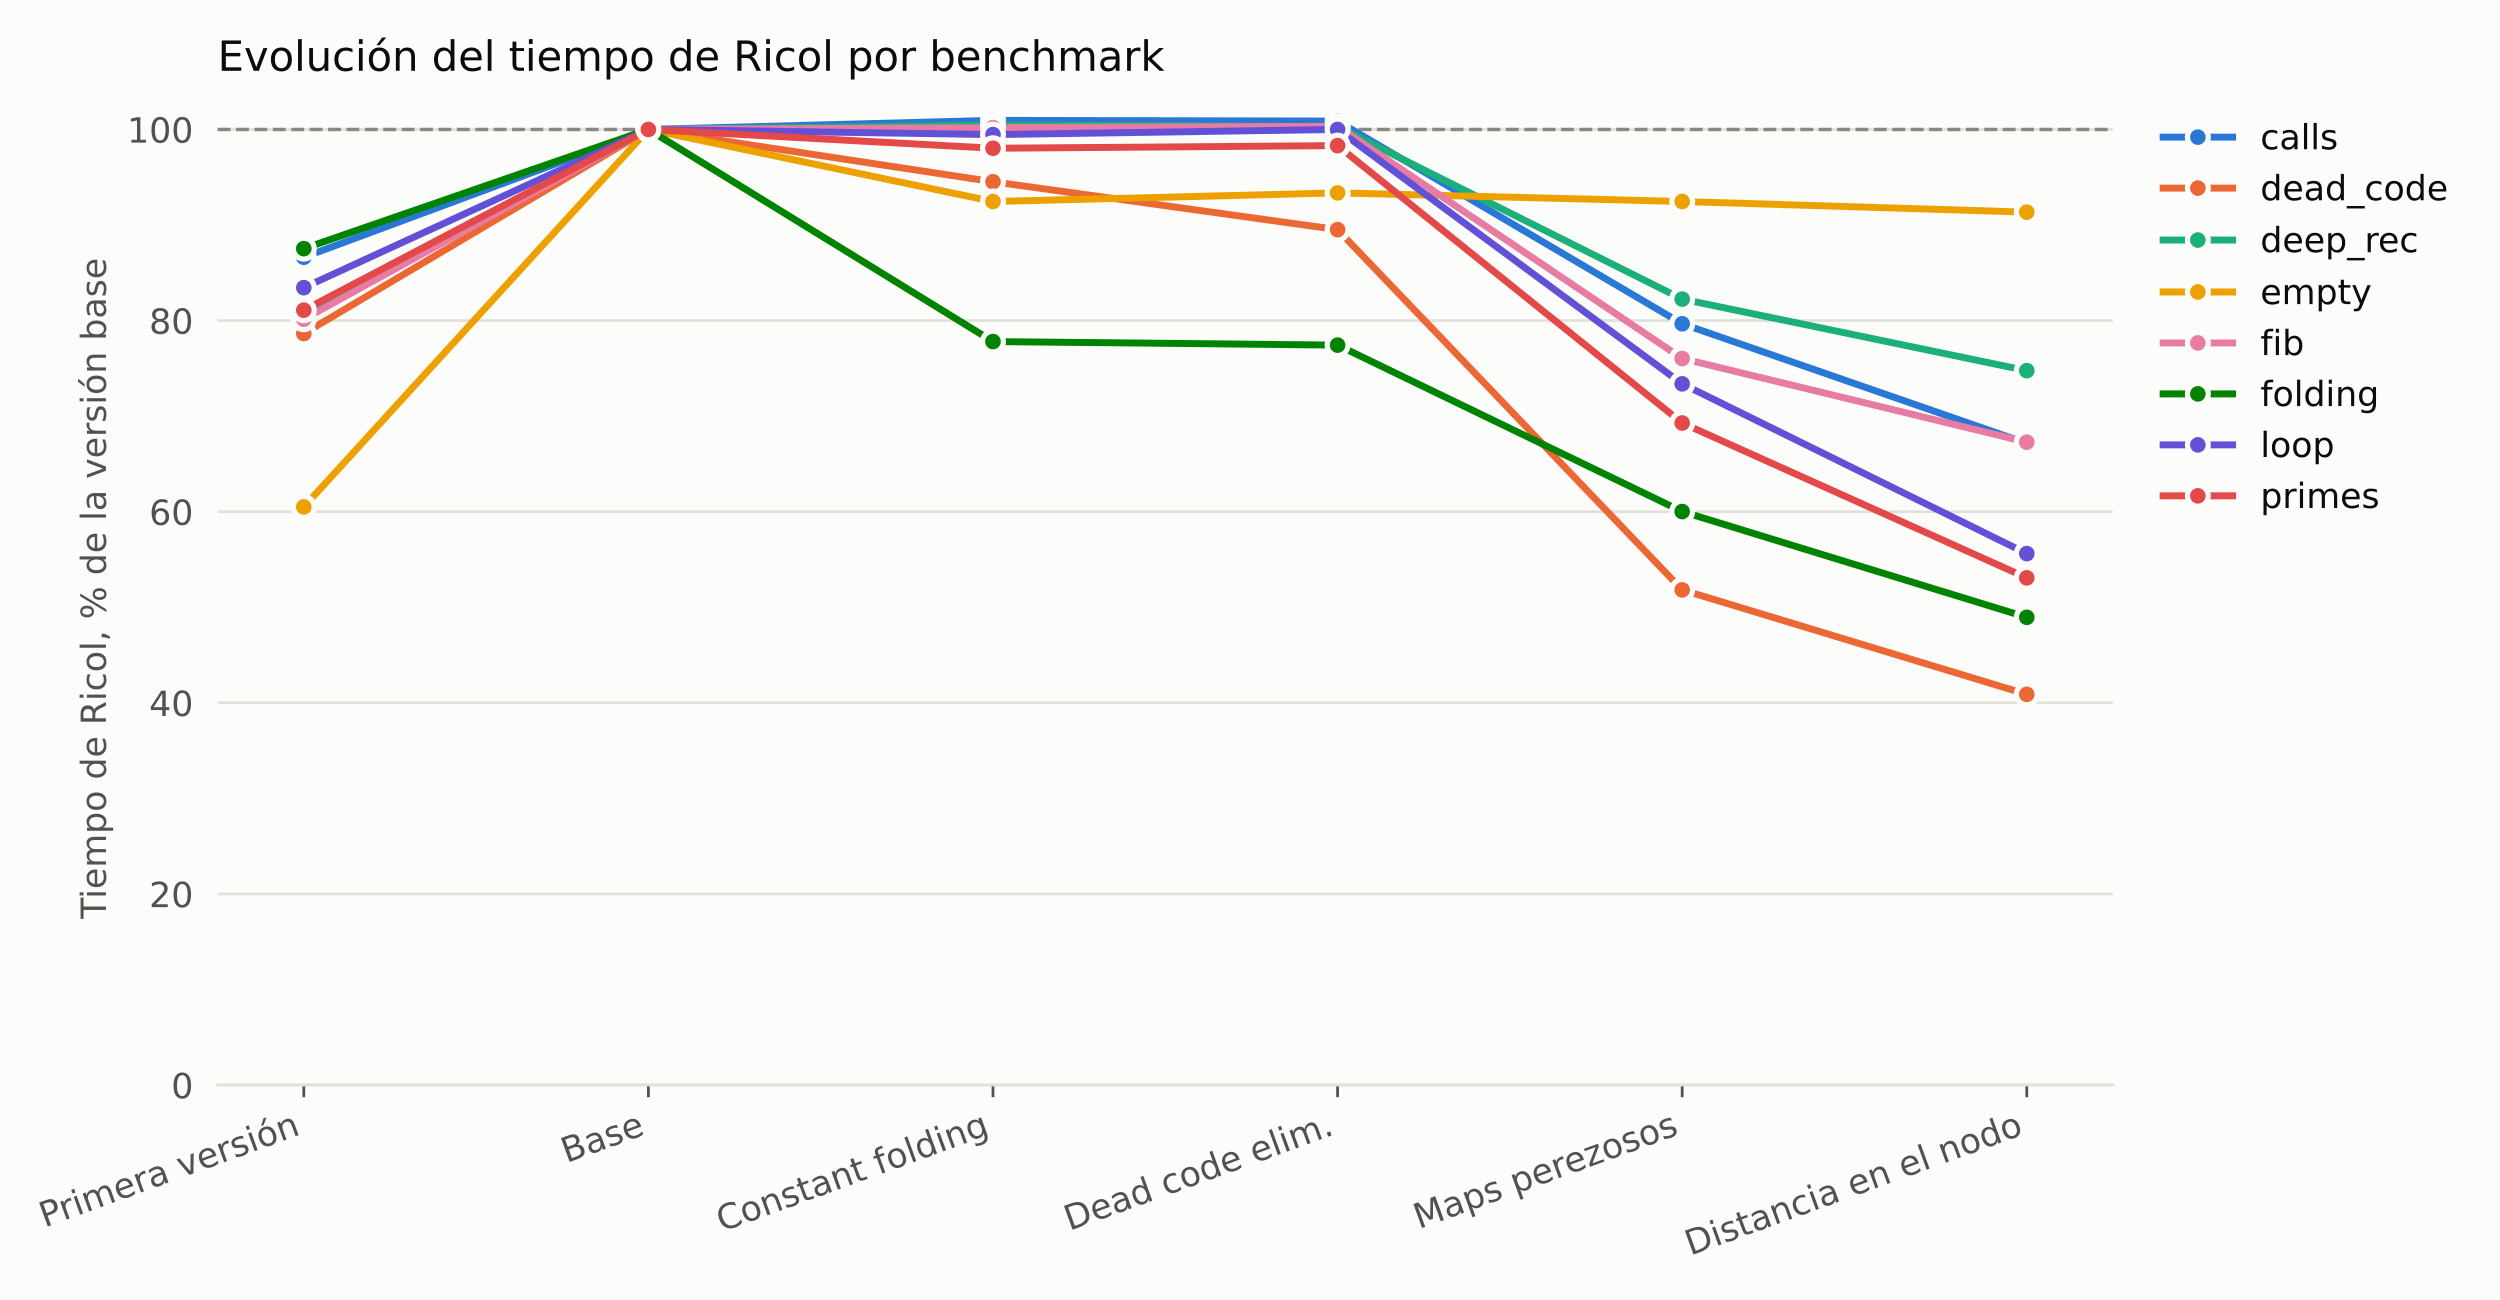
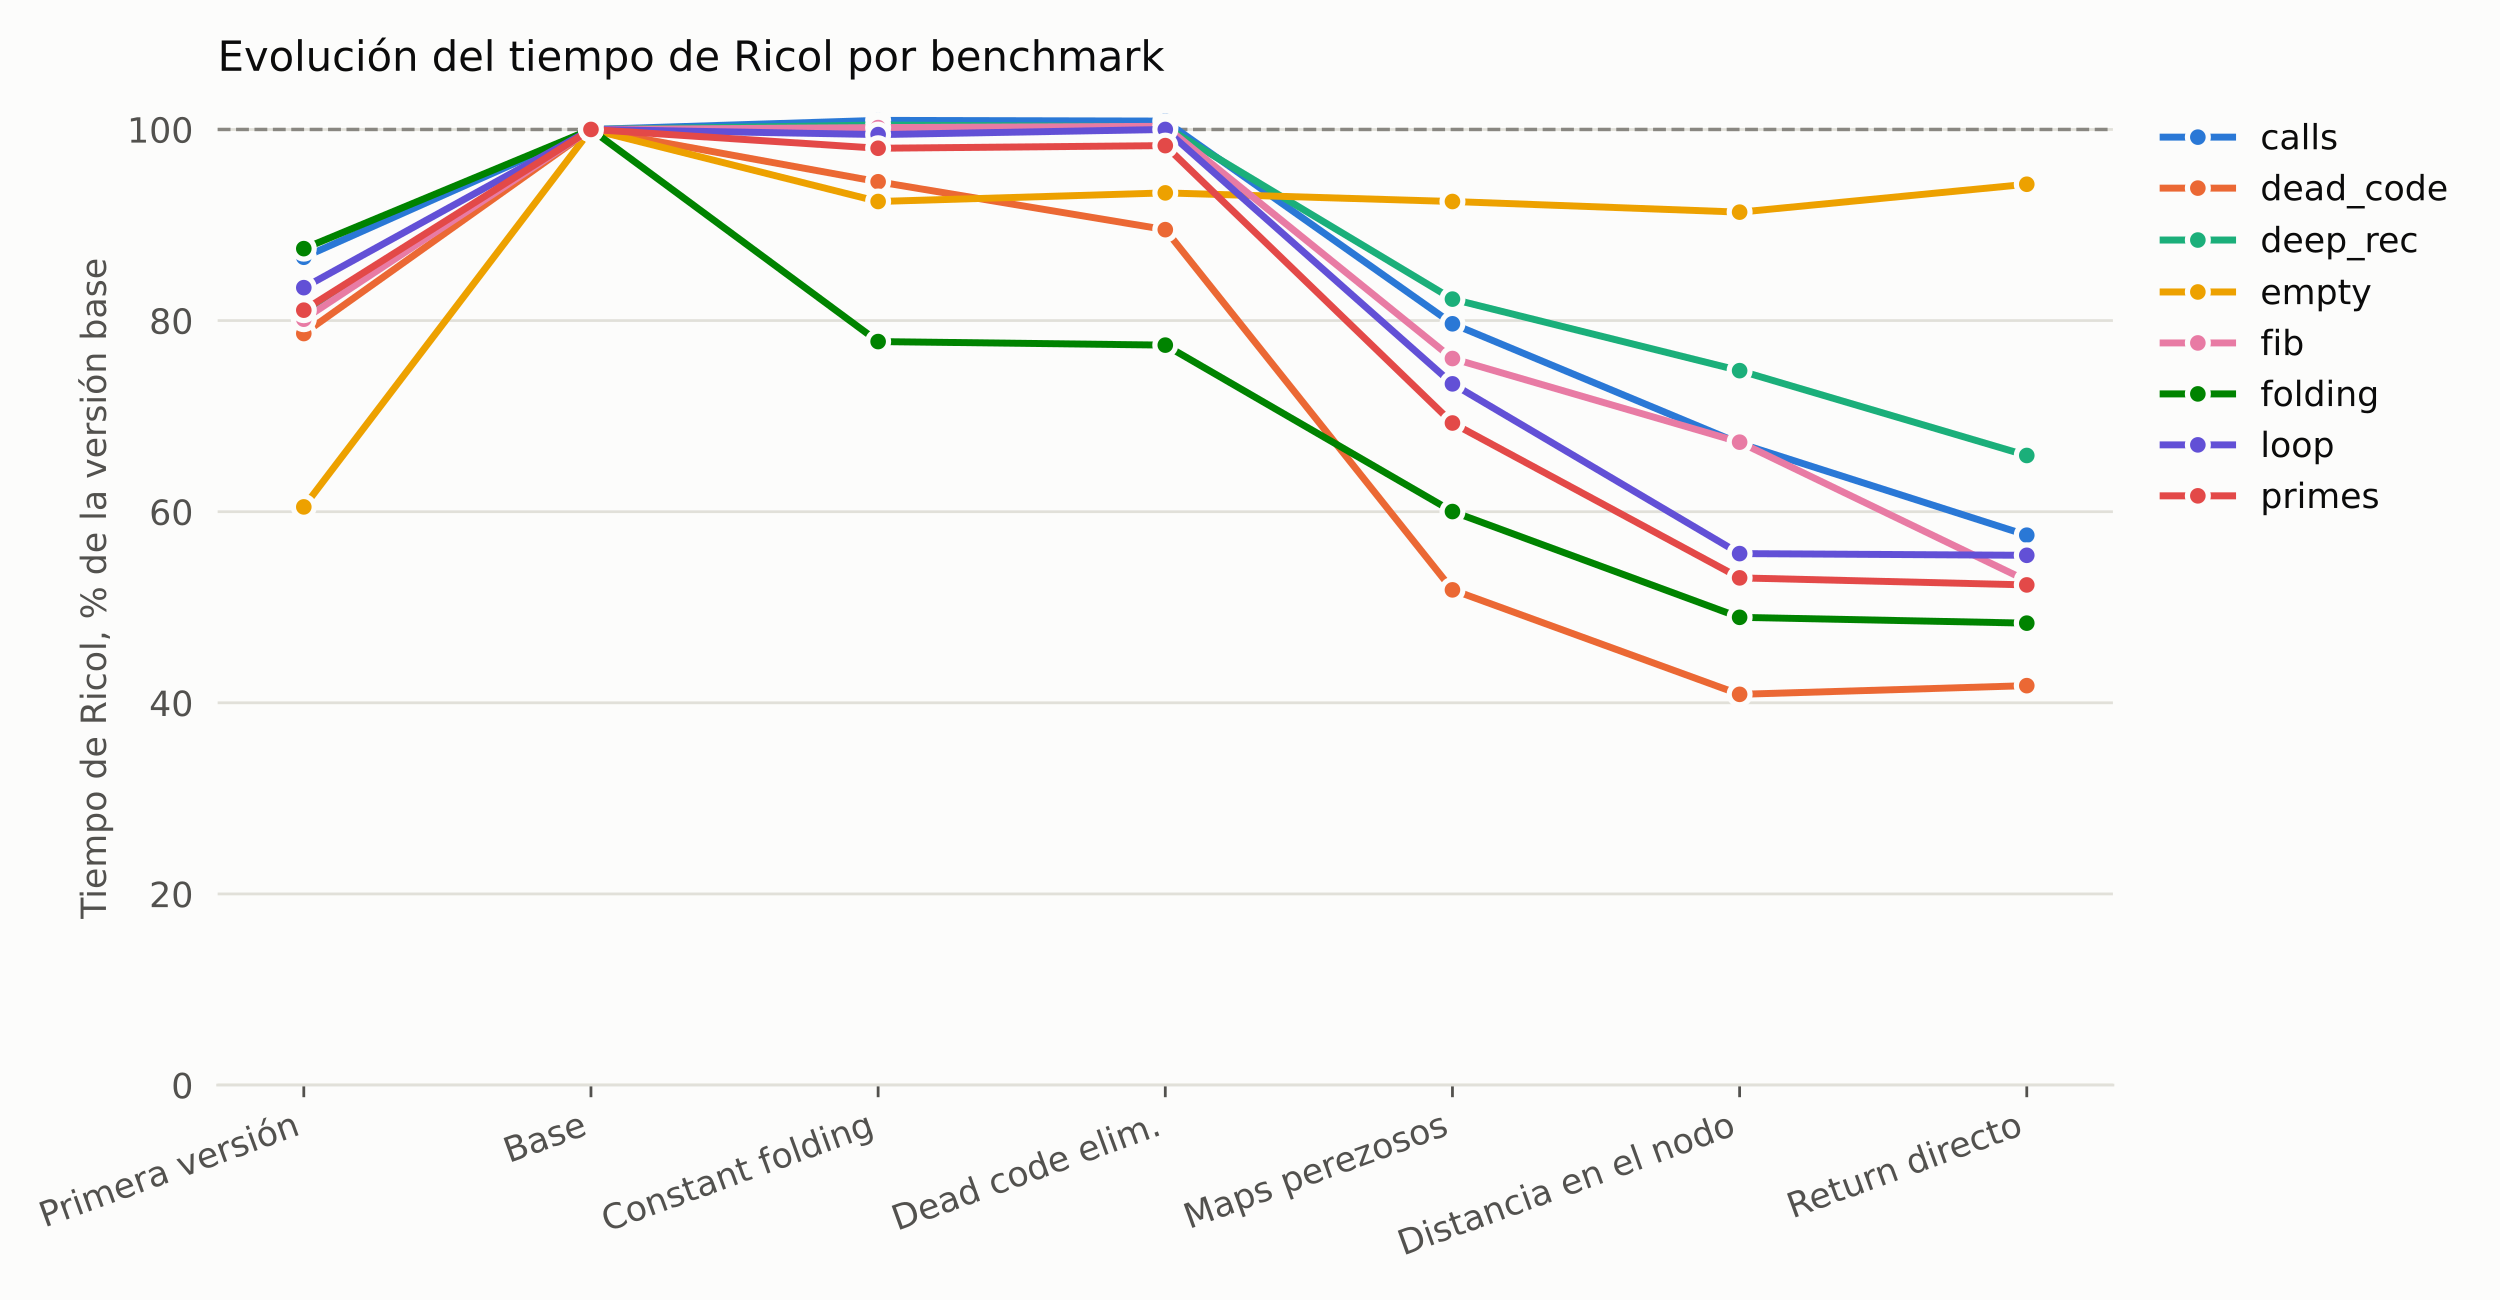
<svg xmlns="http://www.w3.org/2000/svg" xmlns:xlink="http://www.w3.org/1999/xlink" width="720pt" height="374.4pt" viewBox="0 0 720 374.4" version="1.1">
  <defs>
    <style type="text/css">*{stroke-linejoin: round; stroke-linecap: butt}</style>
  </defs>
  <g id="figure_1">
    <g id="patch_1">
      <path d="M 0 374.4  L 720 374.4  L 720 0  L 0 0  z " style="fill: #fcfcfb" />
    </g>
    <g id="axes_1">
      <g id="patch_2">
        <path d="M 62.683 312.497  L 608.523 312.497  L 608.523 26.398  L 62.683 26.398  z " style="fill: #fcfcfb" />
      </g>
      <g id="matplotlib.axis_1">
        <g id="xtick_1">
          <g id="line2d_1">
            <defs>
              <path id="mec3b5537fc" d="M 0 0  L 0 3.5  " style="stroke: #52514e; stroke-width: 0.8" />
            </defs>
            <g>
              <use xlink:href="#mec3b5537fc" x="87.494" y="312.497" style="fill: #52514e; stroke: #52514e; stroke-width: 0.8" />
            </g>
          </g>
          <g id="text_1">
            <text style="font-size: 10px; font-family: 'DejaVu Sans', 'Bitstream Vera Sans', 'Computer Modern Sans Serif', 'Lucida Grande', 'Verdana', 'Geneva', 'Lucid', 'Arial', 'Helvetica', 'Avant Garde', sans-serif; fill: #52514e" transform="translate(12.84611 353.5479) rotate(-20)">Primera versión</text>
          </g>
        </g>
        <g id="xtick_2">
          <g id="line2d_2">
            <g>
-               <use xlink:href="#mec3b5537fc" x="186.737" y="312.497" style="fill: #52514e; stroke: #52514e; stroke-width: 0.8" />
+               <use xlink:href="#mec3b5537fc" x="170.197" y="312.497" style="fill: #52514e; stroke: #52514e; stroke-width: 0.8" />
            </g>
          </g>
          <g id="text_2">
-             <text style="font-size: 10px; font-family: 'DejaVu Sans', 'Bitstream Vera Sans', 'Computer Modern Sans Serif', 'Lucida Grande', 'Verdana', 'Geneva', 'Lucid', 'Arial', 'Helvetica', 'Avant Garde', sans-serif; fill: #52514e" transform="translate(163.143 334.966) rotate(-20)">Base</text>
+             <text style="font-size: 10px; font-family: 'DejaVu Sans', 'Bitstream Vera Sans', 'Computer Modern Sans Serif', 'Lucida Grande', 'Verdana', 'Geneva', 'Lucid', 'Arial', 'Helvetica', 'Avant Garde', sans-serif; fill: #52514e" transform="translate(146.6024 334.966) rotate(-20)">Base</text>
          </g>
        </g>
        <g id="xtick_3">
          <g id="line2d_3">
            <g>
-               <use xlink:href="#mec3b5537fc" x="285.981" y="312.497" style="fill: #52514e; stroke: #52514e; stroke-width: 0.8" />
+               <use xlink:href="#mec3b5537fc" x="252.9" y="312.497" style="fill: #52514e; stroke: #52514e; stroke-width: 0.8" />
            </g>
          </g>
          <g id="text_3">
-             <text style="font-size: 10px; font-family: 'DejaVu Sans', 'Bitstream Vera Sans', 'Computer Modern Sans Serif', 'Lucida Grande', 'Verdana', 'Geneva', 'Lucid', 'Arial', 'Helvetica', 'Avant Garde', sans-serif; fill: #52514e" transform="translate(207.8743 354.8069) rotate(-20)">Constant folding</text>
+             <text style="font-size: 10px; font-family: 'DejaVu Sans', 'Bitstream Vera Sans', 'Computer Modern Sans Serif', 'Lucida Grande', 'Verdana', 'Geneva', 'Lucid', 'Arial', 'Helvetica', 'Avant Garde', sans-serif; fill: #52514e" transform="translate(174.7931 354.8069) rotate(-20)">Constant folding</text>
          </g>
        </g>
        <g id="xtick_4">
          <g id="line2d_4">
            <g>
-               <use xlink:href="#mec3b5537fc" x="385.225" y="312.497" style="fill: #52514e; stroke: #52514e; stroke-width: 0.8" />
+               <use xlink:href="#mec3b5537fc" x="335.603" y="312.497" style="fill: #52514e; stroke: #52514e; stroke-width: 0.8" />
            </g>
          </g>
          <g id="text_4">
-             <text style="font-size: 10px; font-family: 'DejaVu Sans', 'Bitstream Vera Sans', 'Computer Modern Sans Serif', 'Lucida Grande', 'Verdana', 'Geneva', 'Lucid', 'Arial', 'Helvetica', 'Avant Garde', sans-serif; fill: #52514e" transform="translate(307.9916 354.489) rotate(-20)">Dead code elim.</text>
+             <text style="font-size: 10px; font-family: 'DejaVu Sans', 'Bitstream Vera Sans', 'Computer Modern Sans Serif', 'Lucida Grande', 'Verdana', 'Geneva', 'Lucid', 'Arial', 'Helvetica', 'Avant Garde', sans-serif; fill: #52514e" transform="translate(258.3698 354.489) rotate(-20)">Dead code elim.</text>
          </g>
        </g>
        <g id="xtick_5">
          <g id="line2d_5">
            <g>
-               <use xlink:href="#mec3b5537fc" x="484.468" y="312.497" style="fill: #52514e; stroke: #52514e; stroke-width: 0.8" />
+               <use xlink:href="#mec3b5537fc" x="418.306" y="312.497" style="fill: #52514e; stroke: #52514e; stroke-width: 0.8" />
            </g>
          </g>
          <g id="text_5">
-             <text style="font-size: 10px; font-family: 'DejaVu Sans', 'Bitstream Vera Sans', 'Computer Modern Sans Serif', 'Lucida Grande', 'Verdana', 'Geneva', 'Lucid', 'Arial', 'Helvetica', 'Avant Garde', sans-serif; fill: #52514e" transform="translate(408.6405 353.9775) rotate(-20)">Maps perezosos</text>
+             <text style="font-size: 10px; font-family: 'DejaVu Sans', 'Bitstream Vera Sans', 'Computer Modern Sans Serif', 'Lucida Grande', 'Verdana', 'Geneva', 'Lucid', 'Arial', 'Helvetica', 'Avant Garde', sans-serif; fill: #52514e" transform="translate(342.478 353.9775) rotate(-20)">Maps perezosos</text>
          </g>
        </g>
        <g id="xtick_6">
          <g id="line2d_6">
            <g>
+               <use xlink:href="#mec3b5537fc" x="501.009" y="312.497" style="fill: #52514e; stroke: #52514e; stroke-width: 0.8" />
+             </g>
+           </g>
+           <g id="text_6">
+             <text style="font-size: 10px; font-family: 'DejaVu Sans', 'Bitstream Vera Sans', 'Computer Modern Sans Serif', 'Lucida Grande', 'Verdana', 'Geneva', 'Lucid', 'Arial', 'Helvetica', 'Avant Garde', sans-serif; fill: #52514e" transform="translate(404.1129 361.6457) rotate(-20)">Distancia en el nodo</text>
+           </g>
+         </g>
+         <g id="xtick_7">
+           <g id="line2d_7">
+             <g>
              <use xlink:href="#mec3b5537fc" x="583.712" y="312.497" style="fill: #52514e; stroke: #52514e; stroke-width: 0.8" />
            </g>
          </g>
-           <g id="text_6">
-             <text style="font-size: 10px; font-family: 'DejaVu Sans', 'Bitstream Vera Sans', 'Computer Modern Sans Serif', 'Lucida Grande', 'Verdana', 'Geneva', 'Lucid', 'Arial', 'Helvetica', 'Avant Garde', sans-serif; fill: #52514e" transform="translate(486.816 361.6457) rotate(-20)">Distancia en el nodo</text>
+           <g id="text_7">
+             <text style="font-size: 10px; font-family: 'DejaVu Sans', 'Bitstream Vera Sans', 'Computer Modern Sans Serif', 'Lucida Grande', 'Verdana', 'Geneva', 'Lucid', 'Arial', 'Helvetica', 'Avant Garde', sans-serif; fill: #52514e" transform="translate(516.2225 350.9426) rotate(-20)">Return directo</text>
          </g>
        </g>
      </g>
      <g id="matplotlib.axis_2">
        <g id="ytick_1">
-           <g id="line2d_7">
-             <path d="M 62.683 312.497  L 608.523 312.497  " clip-path="url(#p0e2adfc0b8)" style="fill: none; stroke: #e1e0d9; stroke-width: 0.8; stroke-linecap: square" />
-           </g>
-           <g id="text_7">
+           <g id="line2d_8">
+             <path d="M 62.683 312.497  L 608.523 312.497  " clip-path="url(#p91559c6bfd)" style="fill: none; stroke: #e1e0d9; stroke-width: 0.8; stroke-linecap: square" />
+           </g>
+           <g id="text_8">
            <text style="font-size: 10px; font-family: 'DejaVu Sans', 'Bitstream Vera Sans', 'Computer Modern Sans Serif', 'Lucida Grande', 'Verdana', 'Geneva', 'Lucid', 'Arial', 'Helvetica', 'Avant Garde', sans-serif; text-anchor: end; fill: #52514e" x="55.683" y="316.296" transform="rotate(-0 55.68267 316.2963)">0</text>
          </g>
        </g>
        <g id="ytick_2">
-           <g id="line2d_8">
-             <path d="M 62.683 257.454  L 608.523 257.454  " clip-path="url(#p0e2adfc0b8)" style="fill: none; stroke: #e1e0d9; stroke-width: 0.8; stroke-linecap: square" />
-           </g>
-           <g id="text_8">
+           <g id="line2d_9">
+             <path d="M 62.683 257.454  L 608.523 257.454  " clip-path="url(#p91559c6bfd)" style="fill: none; stroke: #e1e0d9; stroke-width: 0.8; stroke-linecap: square" />
+           </g>
+           <g id="text_9">
            <text style="font-size: 10px; font-family: 'DejaVu Sans', 'Bitstream Vera Sans', 'Computer Modern Sans Serif', 'Lucida Grande', 'Verdana', 'Geneva', 'Lucid', 'Arial', 'Helvetica', 'Avant Garde', sans-serif; text-anchor: end; fill: #52514e" x="55.683" y="261.253" transform="rotate(-0 55.68267 261.2533)">20</text>
          </g>
        </g>
        <g id="ytick_3">
-           <g id="line2d_9">
-             <path d="M 62.683 202.411  L 608.523 202.411  " clip-path="url(#p0e2adfc0b8)" style="fill: none; stroke: #e1e0d9; stroke-width: 0.8; stroke-linecap: square" />
-           </g>
-           <g id="text_9">
+           <g id="line2d_10">
+             <path d="M 62.683 202.411  L 608.523 202.411  " clip-path="url(#p91559c6bfd)" style="fill: none; stroke: #e1e0d9; stroke-width: 0.8; stroke-linecap: square" />
+           </g>
+           <g id="text_10">
            <text style="font-size: 10px; font-family: 'DejaVu Sans', 'Bitstream Vera Sans', 'Computer Modern Sans Serif', 'Lucida Grande', 'Verdana', 'Geneva', 'Lucid', 'Arial', 'Helvetica', 'Avant Garde', sans-serif; text-anchor: end; fill: #52514e" x="55.683" y="206.21" transform="rotate(-0 55.68267 206.2103)">40</text>
          </g>
        </g>
        <g id="ytick_4">
-           <g id="line2d_10">
-             <path d="M 62.683 147.368  L 608.523 147.368  " clip-path="url(#p0e2adfc0b8)" style="fill: none; stroke: #e1e0d9; stroke-width: 0.8; stroke-linecap: square" />
-           </g>
-           <g id="text_10">
+           <g id="line2d_11">
+             <path d="M 62.683 147.368  L 608.523 147.368  " clip-path="url(#p91559c6bfd)" style="fill: none; stroke: #e1e0d9; stroke-width: 0.8; stroke-linecap: square" />
+           </g>
+           <g id="text_11">
            <text style="font-size: 10px; font-family: 'DejaVu Sans', 'Bitstream Vera Sans', 'Computer Modern Sans Serif', 'Lucida Grande', 'Verdana', 'Geneva', 'Lucid', 'Arial', 'Helvetica', 'Avant Garde', sans-serif; text-anchor: end; fill: #52514e" x="55.683" y="151.167" transform="rotate(-0 55.68267 151.1673)">60</text>
          </g>
        </g>
        <g id="ytick_5">
-           <g id="line2d_11">
-             <path d="M 62.683 92.325  L 608.523 92.325  " clip-path="url(#p0e2adfc0b8)" style="fill: none; stroke: #e1e0d9; stroke-width: 0.8; stroke-linecap: square" />
-           </g>
-           <g id="text_11">
+           <g id="line2d_12">
+             <path d="M 62.683 92.325  L 608.523 92.325  " clip-path="url(#p91559c6bfd)" style="fill: none; stroke: #e1e0d9; stroke-width: 0.8; stroke-linecap: square" />
+           </g>
+           <g id="text_12">
            <text style="font-size: 10px; font-family: 'DejaVu Sans', 'Bitstream Vera Sans', 'Computer Modern Sans Serif', 'Lucida Grande', 'Verdana', 'Geneva', 'Lucid', 'Arial', 'Helvetica', 'Avant Garde', sans-serif; text-anchor: end; fill: #52514e" x="55.683" y="96.124" transform="rotate(-0 55.68267 96.12427)">80</text>
          </g>
        </g>
        <g id="ytick_6">
-           <g id="line2d_12">
-             <path d="M 62.683 37.282  L 608.523 37.282  " clip-path="url(#p0e2adfc0b8)" style="fill: none; stroke: #e1e0d9; stroke-width: 0.8; stroke-linecap: square" />
-           </g>
-           <g id="text_12">
+           <g id="line2d_13">
+             <path d="M 62.683 37.282  L 608.523 37.282  " clip-path="url(#p91559c6bfd)" style="fill: none; stroke: #e1e0d9; stroke-width: 0.8; stroke-linecap: square" />
+           </g>
+           <g id="text_13">
            <text style="font-size: 10px; font-family: 'DejaVu Sans', 'Bitstream Vera Sans', 'Computer Modern Sans Serif', 'Lucida Grande', 'Verdana', 'Geneva', 'Lucid', 'Arial', 'Helvetica', 'Avant Garde', sans-serif; text-anchor: end; fill: #52514e" x="55.683" y="41.081" transform="rotate(-0 55.68267 41.08126)">100</text>
          </g>
        </g>
-         <g id="text_13">
+         <g id="text_14">
          <text style="font-size: 10px; font-family: 'DejaVu Sans', 'Bitstream Vera Sans', 'Computer Modern Sans Serif', 'Lucida Grande', 'Verdana', 'Geneva', 'Lucid', 'Arial', 'Helvetica', 'Avant Garde', sans-serif; text-anchor: middle; fill: #52514e" x="30.515" y="169.448" transform="rotate(-90 30.51548 169.4476)">Tiempo de Ricol, % de la versión base</text>
        </g>
      </g>
-       <g id="line2d_13">
-         <path d="M 62.683 37.282  L 608.523 37.282  " clip-path="url(#p0e2adfc0b8)" style="fill: none; stroke-dasharray: 3.7,1.6; stroke-dashoffset: 0; stroke: #898781" />
-       </g>
      <g id="line2d_14">
-         <path d="M 87.494 74.09  L 186.737 37.282  L 285.981 34.663  L 385.225 34.872  L 484.468 93.253  L 583.712 127.681  " clip-path="url(#p0e2adfc0b8)" style="fill: none; stroke: #2a78d6; stroke-width: 2; stroke-linecap: square" />
+         <path d="M 62.683 37.282  L 608.523 37.282  " clip-path="url(#p91559c6bfd)" style="fill: none; stroke-dasharray: 3.7,1.6; stroke-dashoffset: 0; stroke: #898781" />
+       </g>
+       <g id="line2d_15">
+         <path d="M 87.494 74.09  L 170.197 37.282  L 252.9 34.663  L 335.603 34.872  L 418.306 93.253  L 501.009 127.681  L 583.712 154.135  " clip-path="url(#p91559c6bfd)" style="fill: none; stroke: #2a78d6; stroke-width: 2; stroke-linecap: square" />
        <defs>
          <path id="me86001e7e0" d="M 0 3  C 0.796 3 1.559 2.684 2.121 2.121  C 2.684 1.559 3 0.796 3 0  C 3 -0.796 2.684 -1.559 2.121 -2.121  C 1.559 -2.684 0.796 -3 0 -3  C -0.796 -3 -1.559 -2.684 -2.121 -2.121  C -2.684 -1.559 -3 -0.796 -3 0  C -3 0.796 -2.684 1.559 -2.121 2.121  C -1.559 2.684 -0.796 3 0 3  z " style="stroke: #fcfcfb; stroke-width: 1.5" />
        </defs>
-         <g clip-path="url(#p0e2adfc0b8)">
+         <g clip-path="url(#p91559c6bfd)">
          <use xlink:href="#me86001e7e0" x="87.494" y="74.09" style="fill: #2a78d6; stroke: #fcfcfb; stroke-width: 1.5" />
-           <use xlink:href="#me86001e7e0" x="186.737" y="37.282" style="fill: #2a78d6; stroke: #fcfcfb; stroke-width: 1.5" />
-           <use xlink:href="#me86001e7e0" x="285.981" y="34.663" style="fill: #2a78d6; stroke: #fcfcfb; stroke-width: 1.5" />
-           <use xlink:href="#me86001e7e0" x="385.225" y="34.872" style="fill: #2a78d6; stroke: #fcfcfb; stroke-width: 1.5" />
-           <use xlink:href="#me86001e7e0" x="484.468" y="93.253" style="fill: #2a78d6; stroke: #fcfcfb; stroke-width: 1.5" />
-           <use xlink:href="#me86001e7e0" x="583.712" y="127.681" style="fill: #2a78d6; stroke: #fcfcfb; stroke-width: 1.5" />
-         </g>
-       </g>
-       <g id="line2d_15">
-         <path d="M 87.494 96.06  L 186.737 37.282  L 285.981 52.348  L 385.225 66.14  L 484.468 169.882  L 583.712 199.971  " clip-path="url(#p0e2adfc0b8)" style="fill: none; stroke: #eb6834; stroke-width: 2; stroke-linecap: square" />
+           <use xlink:href="#me86001e7e0" x="170.197" y="37.282" style="fill: #2a78d6; stroke: #fcfcfb; stroke-width: 1.5" />
+           <use xlink:href="#me86001e7e0" x="252.9" y="34.663" style="fill: #2a78d6; stroke: #fcfcfb; stroke-width: 1.5" />
+           <use xlink:href="#me86001e7e0" x="335.603" y="34.872" style="fill: #2a78d6; stroke: #fcfcfb; stroke-width: 1.5" />
+           <use xlink:href="#me86001e7e0" x="418.306" y="93.253" style="fill: #2a78d6; stroke: #fcfcfb; stroke-width: 1.5" />
+           <use xlink:href="#me86001e7e0" x="501.009" y="127.681" style="fill: #2a78d6; stroke: #fcfcfb; stroke-width: 1.5" />
+           <use xlink:href="#me86001e7e0" x="583.712" y="154.135" style="fill: #2a78d6; stroke: #fcfcfb; stroke-width: 1.5" />
+         </g>
+       </g>
+       <g id="line2d_16">
+         <path d="M 87.494 96.06  L 170.197 37.282  L 252.9 52.348  L 335.603 66.14  L 418.306 169.882  L 501.009 199.971  L 583.712 197.467  " clip-path="url(#p91559c6bfd)" style="fill: none; stroke: #eb6834; stroke-width: 2; stroke-linecap: square" />
        <defs>
          <path id="mddfa3a9115" d="M 0 3  C 0.796 3 1.559 2.684 2.121 2.121  C 2.684 1.559 3 0.796 3 0  C 3 -0.796 2.684 -1.559 2.121 -2.121  C 1.559 -2.684 0.796 -3 0 -3  C -0.796 -3 -1.559 -2.684 -2.121 -2.121  C -2.684 -1.559 -3 -0.796 -3 0  C -3 0.796 -2.684 1.559 -2.121 2.121  C -1.559 2.684 -0.796 3 0 3  z " style="stroke: #fcfcfb; stroke-width: 1.5" />
        </defs>
-         <g clip-path="url(#p0e2adfc0b8)">
+         <g clip-path="url(#p91559c6bfd)">
          <use xlink:href="#mddfa3a9115" x="87.494" y="96.06" style="fill: #eb6834; stroke: #fcfcfb; stroke-width: 1.5" />
-           <use xlink:href="#mddfa3a9115" x="186.737" y="37.282" style="fill: #eb6834; stroke: #fcfcfb; stroke-width: 1.5" />
-           <use xlink:href="#mddfa3a9115" x="285.981" y="52.348" style="fill: #eb6834; stroke: #fcfcfb; stroke-width: 1.5" />
-           <use xlink:href="#mddfa3a9115" x="385.225" y="66.14" style="fill: #eb6834; stroke: #fcfcfb; stroke-width: 1.5" />
-           <use xlink:href="#mddfa3a9115" x="484.468" y="169.882" style="fill: #eb6834; stroke: #fcfcfb; stroke-width: 1.5" />
-           <use xlink:href="#mddfa3a9115" x="583.712" y="199.971" style="fill: #eb6834; stroke: #fcfcfb; stroke-width: 1.5" />
-         </g>
-       </g>
-       <g id="line2d_16">
-         <path d="M 87.494 90.951  L 186.737 37.282  L 285.981 36.007  L 385.225 36.497  L 484.468 86.144  L 583.712 106.748  " clip-path="url(#p0e2adfc0b8)" style="fill: none; stroke: #1baf7a; stroke-width: 2; stroke-linecap: square" />
+           <use xlink:href="#mddfa3a9115" x="170.197" y="37.282" style="fill: #eb6834; stroke: #fcfcfb; stroke-width: 1.5" />
+           <use xlink:href="#mddfa3a9115" x="252.9" y="52.348" style="fill: #eb6834; stroke: #fcfcfb; stroke-width: 1.5" />
+           <use xlink:href="#mddfa3a9115" x="335.603" y="66.14" style="fill: #eb6834; stroke: #fcfcfb; stroke-width: 1.5" />
+           <use xlink:href="#mddfa3a9115" x="418.306" y="169.882" style="fill: #eb6834; stroke: #fcfcfb; stroke-width: 1.5" />
+           <use xlink:href="#mddfa3a9115" x="501.009" y="199.971" style="fill: #eb6834; stroke: #fcfcfb; stroke-width: 1.5" />
+           <use xlink:href="#mddfa3a9115" x="583.712" y="197.467" style="fill: #eb6834; stroke: #fcfcfb; stroke-width: 1.5" />
+         </g>
+       </g>
+       <g id="line2d_17">
+         <path d="M 87.494 90.951  L 170.197 37.282  L 252.9 36.007  L 335.603 36.497  L 418.306 86.144  L 501.009 106.748  L 583.712 131.179  " clip-path="url(#p91559c6bfd)" style="fill: none; stroke: #1baf7a; stroke-width: 2; stroke-linecap: square" />
        <defs>
          <path id="m0d3989e89c" d="M 0 3  C 0.796 3 1.559 2.684 2.121 2.121  C 2.684 1.559 3 0.796 3 0  C 3 -0.796 2.684 -1.559 2.121 -2.121  C 1.559 -2.684 0.796 -3 0 -3  C -0.796 -3 -1.559 -2.684 -2.121 -2.121  C -2.684 -1.559 -3 -0.796 -3 0  C -3 0.796 -2.684 1.559 -2.121 2.121  C -1.559 2.684 -0.796 3 0 3  z " style="stroke: #fcfcfb; stroke-width: 1.5" />
        </defs>
-         <g clip-path="url(#p0e2adfc0b8)">
+         <g clip-path="url(#p91559c6bfd)">
          <use xlink:href="#m0d3989e89c" x="87.494" y="90.951" style="fill: #1baf7a; stroke: #fcfcfb; stroke-width: 1.5" />
-           <use xlink:href="#m0d3989e89c" x="186.737" y="37.282" style="fill: #1baf7a; stroke: #fcfcfb; stroke-width: 1.5" />
-           <use xlink:href="#m0d3989e89c" x="285.981" y="36.007" style="fill: #1baf7a; stroke: #fcfcfb; stroke-width: 1.5" />
-           <use xlink:href="#m0d3989e89c" x="385.225" y="36.497" style="fill: #1baf7a; stroke: #fcfcfb; stroke-width: 1.5" />
-           <use xlink:href="#m0d3989e89c" x="484.468" y="86.144" style="fill: #1baf7a; stroke: #fcfcfb; stroke-width: 1.5" />
-           <use xlink:href="#m0d3989e89c" x="583.712" y="106.748" style="fill: #1baf7a; stroke: #fcfcfb; stroke-width: 1.5" />
-         </g>
-       </g>
-       <g id="line2d_17">
-         <path d="M 87.494 145.986  L 186.737 37.282  L 285.981 58.034  L 385.225 55.549  L 484.468 58.034  L 583.712 61.098  " clip-path="url(#p0e2adfc0b8)" style="fill: none; stroke: #eda100; stroke-width: 2; stroke-linecap: square" />
+           <use xlink:href="#m0d3989e89c" x="170.197" y="37.282" style="fill: #1baf7a; stroke: #fcfcfb; stroke-width: 1.5" />
+           <use xlink:href="#m0d3989e89c" x="252.9" y="36.007" style="fill: #1baf7a; stroke: #fcfcfb; stroke-width: 1.5" />
+           <use xlink:href="#m0d3989e89c" x="335.603" y="36.497" style="fill: #1baf7a; stroke: #fcfcfb; stroke-width: 1.5" />
+           <use xlink:href="#m0d3989e89c" x="418.306" y="86.144" style="fill: #1baf7a; stroke: #fcfcfb; stroke-width: 1.5" />
+           <use xlink:href="#m0d3989e89c" x="501.009" y="106.748" style="fill: #1baf7a; stroke: #fcfcfb; stroke-width: 1.5" />
+           <use xlink:href="#m0d3989e89c" x="583.712" y="131.179" style="fill: #1baf7a; stroke: #fcfcfb; stroke-width: 1.5" />
+         </g>
+       </g>
+       <g id="line2d_18">
+         <path d="M 87.494 145.986  L 170.197 37.282  L 252.9 58.034  L 335.603 55.549  L 418.306 58.034  L 501.009 61.098  L 583.712 53.063  " clip-path="url(#p91559c6bfd)" style="fill: none; stroke: #eda100; stroke-width: 2; stroke-linecap: square" />
        <defs>
          <path id="m42841bb84f" d="M 0 3  C 0.796 3 1.559 2.684 2.121 2.121  C 2.684 1.559 3 0.796 3 0  C 3 -0.796 2.684 -1.559 2.121 -2.121  C 1.559 -2.684 0.796 -3 0 -3  C -0.796 -3 -1.559 -2.684 -2.121 -2.121  C -2.684 -1.559 -3 -0.796 -3 0  C -3 0.796 -2.684 1.559 -2.121 2.121  C -1.559 2.684 -0.796 3 0 3  z " style="stroke: #fcfcfb; stroke-width: 1.5" />
        </defs>
-         <g clip-path="url(#p0e2adfc0b8)">
+         <g clip-path="url(#p91559c6bfd)">
          <use xlink:href="#m42841bb84f" x="87.494" y="145.986" style="fill: #eda100; stroke: #fcfcfb; stroke-width: 1.5" />
-           <use xlink:href="#m42841bb84f" x="186.737" y="37.282" style="fill: #eda100; stroke: #fcfcfb; stroke-width: 1.5" />
-           <use xlink:href="#m42841bb84f" x="285.981" y="58.034" style="fill: #eda100; stroke: #fcfcfb; stroke-width: 1.5" />
-           <use xlink:href="#m42841bb84f" x="385.225" y="55.549" style="fill: #eda100; stroke: #fcfcfb; stroke-width: 1.5" />
-           <use xlink:href="#m42841bb84f" x="484.468" y="58.034" style="fill: #eda100; stroke: #fcfcfb; stroke-width: 1.5" />
-           <use xlink:href="#m42841bb84f" x="583.712" y="61.098" style="fill: #eda100; stroke: #fcfcfb; stroke-width: 1.5" />
-         </g>
-       </g>
-       <g id="line2d_18">
-         <path d="M 87.494 91.93  L 186.737 37.282  L 285.981 36.743  L 385.225 36.383  L 484.468 103.255  L 583.712 127.343  " clip-path="url(#p0e2adfc0b8)" style="fill: none; stroke: #e87ba4; stroke-width: 2; stroke-linecap: square" />
+           <use xlink:href="#m42841bb84f" x="170.197" y="37.282" style="fill: #eda100; stroke: #fcfcfb; stroke-width: 1.5" />
+           <use xlink:href="#m42841bb84f" x="252.9" y="58.034" style="fill: #eda100; stroke: #fcfcfb; stroke-width: 1.5" />
+           <use xlink:href="#m42841bb84f" x="335.603" y="55.549" style="fill: #eda100; stroke: #fcfcfb; stroke-width: 1.5" />
+           <use xlink:href="#m42841bb84f" x="418.306" y="58.034" style="fill: #eda100; stroke: #fcfcfb; stroke-width: 1.5" />
+           <use xlink:href="#m42841bb84f" x="501.009" y="61.098" style="fill: #eda100; stroke: #fcfcfb; stroke-width: 1.5" />
+           <use xlink:href="#m42841bb84f" x="583.712" y="53.063" style="fill: #eda100; stroke: #fcfcfb; stroke-width: 1.5" />
+         </g>
+       </g>
+       <g id="line2d_19">
+         <path d="M 87.494 91.93  L 170.197 37.282  L 252.9 36.743  L 335.603 36.383  L 418.306 103.255  L 501.009 127.343  L 583.712 167.232  " clip-path="url(#p91559c6bfd)" style="fill: none; stroke: #e87ba4; stroke-width: 2; stroke-linecap: square" />
        <defs>
          <path id="m717c3a1e8c" d="M 0 3  C 0.796 3 1.559 2.684 2.121 2.121  C 2.684 1.559 3 0.796 3 0  C 3 -0.796 2.684 -1.559 2.121 -2.121  C 1.559 -2.684 0.796 -3 0 -3  C -0.796 -3 -1.559 -2.684 -2.121 -2.121  C -2.684 -1.559 -3 -0.796 -3 0  C -3 0.796 -2.684 1.559 -2.121 2.121  C -1.559 2.684 -0.796 3 0 3  z " style="stroke: #fcfcfb; stroke-width: 1.5" />
        </defs>
-         <g clip-path="url(#p0e2adfc0b8)">
+         <g clip-path="url(#p91559c6bfd)">
          <use xlink:href="#m717c3a1e8c" x="87.494" y="91.93" style="fill: #e87ba4; stroke: #fcfcfb; stroke-width: 1.5" />
-           <use xlink:href="#m717c3a1e8c" x="186.737" y="37.282" style="fill: #e87ba4; stroke: #fcfcfb; stroke-width: 1.5" />
-           <use xlink:href="#m717c3a1e8c" x="285.981" y="36.743" style="fill: #e87ba4; stroke: #fcfcfb; stroke-width: 1.5" />
-           <use xlink:href="#m717c3a1e8c" x="385.225" y="36.383" style="fill: #e87ba4; stroke: #fcfcfb; stroke-width: 1.5" />
-           <use xlink:href="#m717c3a1e8c" x="484.468" y="103.255" style="fill: #e87ba4; stroke: #fcfcfb; stroke-width: 1.5" />
-           <use xlink:href="#m717c3a1e8c" x="583.712" y="127.343" style="fill: #e87ba4; stroke: #fcfcfb; stroke-width: 1.5" />
-         </g>
-       </g>
-       <g id="line2d_19">
-         <path d="M 87.494 71.607  L 186.737 37.282  L 285.981 98.373  L 385.225 99.394  L 484.468 147.327  L 583.712 177.791  " clip-path="url(#p0e2adfc0b8)" style="fill: none; stroke: #008300; stroke-width: 2; stroke-linecap: square" />
+           <use xlink:href="#m717c3a1e8c" x="170.197" y="37.282" style="fill: #e87ba4; stroke: #fcfcfb; stroke-width: 1.5" />
+           <use xlink:href="#m717c3a1e8c" x="252.9" y="36.743" style="fill: #e87ba4; stroke: #fcfcfb; stroke-width: 1.5" />
+           <use xlink:href="#m717c3a1e8c" x="335.603" y="36.383" style="fill: #e87ba4; stroke: #fcfcfb; stroke-width: 1.5" />
+           <use xlink:href="#m717c3a1e8c" x="418.306" y="103.255" style="fill: #e87ba4; stroke: #fcfcfb; stroke-width: 1.5" />
+           <use xlink:href="#m717c3a1e8c" x="501.009" y="127.343" style="fill: #e87ba4; stroke: #fcfcfb; stroke-width: 1.5" />
+           <use xlink:href="#m717c3a1e8c" x="583.712" y="167.232" style="fill: #e87ba4; stroke: #fcfcfb; stroke-width: 1.5" />
+         </g>
+       </g>
+       <g id="line2d_20">
+         <path d="M 87.494 71.607  L 170.197 37.282  L 252.9 98.373  L 335.603 99.394  L 418.306 147.327  L 501.009 177.791  L 583.712 179.466  " clip-path="url(#p91559c6bfd)" style="fill: none; stroke: #008300; stroke-width: 2; stroke-linecap: square" />
        <defs>
          <path id="m476e7513f2" d="M 0 3  C 0.796 3 1.559 2.684 2.121 2.121  C 2.684 1.559 3 0.796 3 0  C 3 -0.796 2.684 -1.559 2.121 -2.121  C 1.559 -2.684 0.796 -3 0 -3  C -0.796 -3 -1.559 -2.684 -2.121 -2.121  C -2.684 -1.559 -3 -0.796 -3 0  C -3 0.796 -2.684 1.559 -2.121 2.121  C -1.559 2.684 -0.796 3 0 3  z " style="stroke: #fcfcfb; stroke-width: 1.5" />
        </defs>
-         <g clip-path="url(#p0e2adfc0b8)">
+         <g clip-path="url(#p91559c6bfd)">
          <use xlink:href="#m476e7513f2" x="87.494" y="71.607" style="fill: #008300; stroke: #fcfcfb; stroke-width: 1.5" />
-           <use xlink:href="#m476e7513f2" x="186.737" y="37.282" style="fill: #008300; stroke: #fcfcfb; stroke-width: 1.5" />
-           <use xlink:href="#m476e7513f2" x="285.981" y="98.373" style="fill: #008300; stroke: #fcfcfb; stroke-width: 1.5" />
-           <use xlink:href="#m476e7513f2" x="385.225" y="99.394" style="fill: #008300; stroke: #fcfcfb; stroke-width: 1.5" />
-           <use xlink:href="#m476e7513f2" x="484.468" y="147.327" style="fill: #008300; stroke: #fcfcfb; stroke-width: 1.5" />
-           <use xlink:href="#m476e7513f2" x="583.712" y="177.791" style="fill: #008300; stroke: #fcfcfb; stroke-width: 1.5" />
-         </g>
-       </g>
-       <g id="line2d_20">
-         <path d="M 87.494 82.843  L 186.737 37.282  L 285.981 38.76  L 385.225 37.282  L 484.468 110.55  L 583.712 159.436  " clip-path="url(#p0e2adfc0b8)" style="fill: none; stroke: #6250d6; stroke-width: 2; stroke-linecap: square" />
+           <use xlink:href="#m476e7513f2" x="170.197" y="37.282" style="fill: #008300; stroke: #fcfcfb; stroke-width: 1.5" />
+           <use xlink:href="#m476e7513f2" x="252.9" y="98.373" style="fill: #008300; stroke: #fcfcfb; stroke-width: 1.5" />
+           <use xlink:href="#m476e7513f2" x="335.603" y="99.394" style="fill: #008300; stroke: #fcfcfb; stroke-width: 1.5" />
+           <use xlink:href="#m476e7513f2" x="418.306" y="147.327" style="fill: #008300; stroke: #fcfcfb; stroke-width: 1.5" />
+           <use xlink:href="#m476e7513f2" x="501.009" y="177.791" style="fill: #008300; stroke: #fcfcfb; stroke-width: 1.5" />
+           <use xlink:href="#m476e7513f2" x="583.712" y="179.466" style="fill: #008300; stroke: #fcfcfb; stroke-width: 1.5" />
+         </g>
+       </g>
+       <g id="line2d_21">
+         <path d="M 87.494 82.843  L 170.197 37.282  L 252.9 38.76  L 335.603 37.282  L 418.306 110.55  L 501.009 159.436  L 583.712 159.928  " clip-path="url(#p91559c6bfd)" style="fill: none; stroke: #6250d6; stroke-width: 2; stroke-linecap: square" />
        <defs>
          <path id="m0223f4d7cf" d="M 0 3  C 0.796 3 1.559 2.684 2.121 2.121  C 2.684 1.559 3 0.796 3 0  C 3 -0.796 2.684 -1.559 2.121 -2.121  C 1.559 -2.684 0.796 -3 0 -3  C -0.796 -3 -1.559 -2.684 -2.121 -2.121  C -2.684 -1.559 -3 -0.796 -3 0  C -3 0.796 -2.684 1.559 -2.121 2.121  C -1.559 2.684 -0.796 3 0 3  z " style="stroke: #fcfcfb; stroke-width: 1.5" />
        </defs>
-         <g clip-path="url(#p0e2adfc0b8)">
+         <g clip-path="url(#p91559c6bfd)">
          <use xlink:href="#m0223f4d7cf" x="87.494" y="82.843" style="fill: #6250d6; stroke: #fcfcfb; stroke-width: 1.5" />
-           <use xlink:href="#m0223f4d7cf" x="186.737" y="37.282" style="fill: #6250d6; stroke: #fcfcfb; stroke-width: 1.5" />
-           <use xlink:href="#m0223f4d7cf" x="285.981" y="38.76" style="fill: #6250d6; stroke: #fcfcfb; stroke-width: 1.5" />
-           <use xlink:href="#m0223f4d7cf" x="385.225" y="37.282" style="fill: #6250d6; stroke: #fcfcfb; stroke-width: 1.5" />
-           <use xlink:href="#m0223f4d7cf" x="484.468" y="110.55" style="fill: #6250d6; stroke: #fcfcfb; stroke-width: 1.5" />
-           <use xlink:href="#m0223f4d7cf" x="583.712" y="159.436" style="fill: #6250d6; stroke: #fcfcfb; stroke-width: 1.5" />
-         </g>
-       </g>
-       <g id="line2d_21">
-         <path d="M 87.494 89.329  L 186.737 37.282  L 285.981 42.698  L 385.225 41.937  L 484.468 121.827  L 583.712 166.427  " clip-path="url(#p0e2adfc0b8)" style="fill: none; stroke: #e34948; stroke-width: 2; stroke-linecap: square" />
+           <use xlink:href="#m0223f4d7cf" x="170.197" y="37.282" style="fill: #6250d6; stroke: #fcfcfb; stroke-width: 1.5" />
+           <use xlink:href="#m0223f4d7cf" x="252.9" y="38.76" style="fill: #6250d6; stroke: #fcfcfb; stroke-width: 1.5" />
+           <use xlink:href="#m0223f4d7cf" x="335.603" y="37.282" style="fill: #6250d6; stroke: #fcfcfb; stroke-width: 1.5" />
+           <use xlink:href="#m0223f4d7cf" x="418.306" y="110.55" style="fill: #6250d6; stroke: #fcfcfb; stroke-width: 1.5" />
+           <use xlink:href="#m0223f4d7cf" x="501.009" y="159.436" style="fill: #6250d6; stroke: #fcfcfb; stroke-width: 1.5" />
+           <use xlink:href="#m0223f4d7cf" x="583.712" y="159.928" style="fill: #6250d6; stroke: #fcfcfb; stroke-width: 1.5" />
+         </g>
+       </g>
+       <g id="line2d_22">
+         <path d="M 87.494 89.329  L 170.197 37.282  L 252.9 42.698  L 335.603 41.937  L 418.306 121.827  L 501.009 166.427  L 583.712 168.458  " clip-path="url(#p91559c6bfd)" style="fill: none; stroke: #e34948; stroke-width: 2; stroke-linecap: square" />
        <defs>
          <path id="mb7be332c5a" d="M 0 3  C 0.796 3 1.559 2.684 2.121 2.121  C 2.684 1.559 3 0.796 3 0  C 3 -0.796 2.684 -1.559 2.121 -2.121  C 1.559 -2.684 0.796 -3 0 -3  C -0.796 -3 -1.559 -2.684 -2.121 -2.121  C -2.684 -1.559 -3 -0.796 -3 0  C -3 0.796 -2.684 1.559 -2.121 2.121  C -1.559 2.684 -0.796 3 0 3  z " style="stroke: #fcfcfb; stroke-width: 1.5" />
        </defs>
-         <g clip-path="url(#p0e2adfc0b8)">
+         <g clip-path="url(#p91559c6bfd)">
          <use xlink:href="#mb7be332c5a" x="87.494" y="89.329" style="fill: #e34948; stroke: #fcfcfb; stroke-width: 1.5" />
-           <use xlink:href="#mb7be332c5a" x="186.737" y="37.282" style="fill: #e34948; stroke: #fcfcfb; stroke-width: 1.5" />
-           <use xlink:href="#mb7be332c5a" x="285.981" y="42.698" style="fill: #e34948; stroke: #fcfcfb; stroke-width: 1.5" />
-           <use xlink:href="#mb7be332c5a" x="385.225" y="41.937" style="fill: #e34948; stroke: #fcfcfb; stroke-width: 1.5" />
-           <use xlink:href="#mb7be332c5a" x="484.468" y="121.827" style="fill: #e34948; stroke: #fcfcfb; stroke-width: 1.5" />
-           <use xlink:href="#mb7be332c5a" x="583.712" y="166.427" style="fill: #e34948; stroke: #fcfcfb; stroke-width: 1.5" />
+           <use xlink:href="#mb7be332c5a" x="170.197" y="37.282" style="fill: #e34948; stroke: #fcfcfb; stroke-width: 1.5" />
+           <use xlink:href="#mb7be332c5a" x="252.9" y="42.698" style="fill: #e34948; stroke: #fcfcfb; stroke-width: 1.5" />
+           <use xlink:href="#mb7be332c5a" x="335.603" y="41.937" style="fill: #e34948; stroke: #fcfcfb; stroke-width: 1.5" />
+           <use xlink:href="#mb7be332c5a" x="418.306" y="121.827" style="fill: #e34948; stroke: #fcfcfb; stroke-width: 1.5" />
+           <use xlink:href="#mb7be332c5a" x="501.009" y="166.427" style="fill: #e34948; stroke: #fcfcfb; stroke-width: 1.5" />
+           <use xlink:href="#mb7be332c5a" x="583.712" y="168.458" style="fill: #e34948; stroke: #fcfcfb; stroke-width: 1.5" />
        </g>
      </g>
      <g id="patch_3">
        <path d="M 62.683 312.497  L 608.523 312.497  " style="fill: none; stroke: #e1e0d9; stroke-width: 0.8; stroke-linejoin: miter; stroke-linecap: square" />
      </g>
-       <g id="text_14">
+       <g id="text_15">
        <text style="font-size: 12px; font-family: 'DejaVu Sans', 'Bitstream Vera Sans', 'Computer Modern Sans Serif', 'Lucida Grande', 'Verdana', 'Geneva', 'Lucid', 'Arial', 'Helvetica', 'Avant Garde', sans-serif; text-anchor: start; fill: #0b0b0b" x="62.683" y="20.398" transform="rotate(-0 62.68267 20.39813)">Evolución del tiempo de Ricol por benchmark</text>
      </g>
      <g id="legend_1">
-         <g id="line2d_22">
+         <g id="line2d_23">
          <path d="M 622.982 39.497  L 632.982 39.497  L 642.982 39.497  " style="fill: none; stroke: #2a78d6; stroke-width: 2; stroke-linecap: square" />
          <g>
            <use xlink:href="#me86001e7e0" x="632.982" y="39.497" style="fill: #2a78d6; stroke: #fcfcfb; stroke-width: 1.5" />
          </g>
        </g>
-         <g id="text_15">
+         <g id="text_16">
          <text style="font-size: 10px; font-family: 'DejaVu Sans', 'Bitstream Vera Sans', 'Computer Modern Sans Serif', 'Lucida Grande', 'Verdana', 'Geneva', 'Lucid', 'Arial', 'Helvetica', 'Avant Garde', sans-serif; text-anchor: start; fill: #0b0b0b" x="650.982" y="42.997" transform="rotate(-0 650.9815 42.99656)">calls</text>
        </g>
-         <g id="line2d_23">
+         <g id="line2d_24">
          <path d="M 622.982 54.175  L 632.982 54.175  L 642.982 54.175  " style="fill: none; stroke: #eb6834; stroke-width: 2; stroke-linecap: square" />
          <g>
            <use xlink:href="#mddfa3a9115" x="632.982" y="54.175" style="fill: #eb6834; stroke: #fcfcfb; stroke-width: 1.5" />
          </g>
        </g>
-         <g id="text_16">
+         <g id="text_17">
          <text style="font-size: 10px; font-family: 'DejaVu Sans', 'Bitstream Vera Sans', 'Computer Modern Sans Serif', 'Lucida Grande', 'Verdana', 'Geneva', 'Lucid', 'Arial', 'Helvetica', 'Avant Garde', sans-serif; text-anchor: start; fill: #0b0b0b" x="650.982" y="57.675" transform="rotate(-0 650.9815 57.67469)">dead_code</text>
        </g>
-         <g id="line2d_24">
+         <g id="line2d_25">
          <path d="M 622.982 69.131  L 632.982 69.131  L 642.982 69.131  " style="fill: none; stroke: #1baf7a; stroke-width: 2; stroke-linecap: square" />
          <g>
            <use xlink:href="#m0d3989e89c" x="632.982" y="69.131" style="fill: #1baf7a; stroke: #fcfcfb; stroke-width: 1.5" />
          </g>
        </g>
-         <g id="text_17">
+         <g id="text_18">
          <text style="font-size: 10px; font-family: 'DejaVu Sans', 'Bitstream Vera Sans', 'Computer Modern Sans Serif', 'Lucida Grande', 'Verdana', 'Geneva', 'Lucid', 'Arial', 'Helvetica', 'Avant Garde', sans-serif; text-anchor: start; fill: #0b0b0b" x="650.982" y="72.631" transform="rotate(-0 650.9815 72.63094)">deep_rec</text>
        </g>
-         <g id="line2d_25">
+         <g id="line2d_26">
          <path d="M 622.982 84.087  L 632.982 84.087  L 642.982 84.087  " style="fill: none; stroke: #eda100; stroke-width: 2; stroke-linecap: square" />
          <g>
            <use xlink:href="#m42841bb84f" x="632.982" y="84.087" style="fill: #eda100; stroke: #fcfcfb; stroke-width: 1.5" />
          </g>
        </g>
-         <g id="text_18">
+         <g id="text_19">
          <text style="font-size: 10px; font-family: 'DejaVu Sans', 'Bitstream Vera Sans', 'Computer Modern Sans Serif', 'Lucida Grande', 'Verdana', 'Geneva', 'Lucid', 'Arial', 'Helvetica', 'Avant Garde', sans-serif; text-anchor: start; fill: #0b0b0b" x="650.982" y="87.587" transform="rotate(-0 650.9815 87.58719)">empty</text>
        </g>
-         <g id="line2d_26">
+         <g id="line2d_27">
          <path d="M 622.982 98.765  L 632.982 98.765  L 642.982 98.765  " style="fill: none; stroke: #e87ba4; stroke-width: 2; stroke-linecap: square" />
          <g>
            <use xlink:href="#m717c3a1e8c" x="632.982" y="98.765" style="fill: #e87ba4; stroke: #fcfcfb; stroke-width: 1.5" />
          </g>
        </g>
-         <g id="text_19">
+         <g id="text_20">
          <text style="font-size: 10px; font-family: 'DejaVu Sans', 'Bitstream Vera Sans', 'Computer Modern Sans Serif', 'Lucida Grande', 'Verdana', 'Geneva', 'Lucid', 'Arial', 'Helvetica', 'Avant Garde', sans-serif; text-anchor: start; fill: #0b0b0b" x="650.982" y="102.265" transform="rotate(-0 650.9815 102.2653)">fib</text>
        </g>
-         <g id="line2d_27">
+         <g id="line2d_28">
          <path d="M 622.982 113.443  L 632.982 113.443  L 642.982 113.443  " style="fill: none; stroke: #008300; stroke-width: 2; stroke-linecap: square" />
          <g>
            <use xlink:href="#m476e7513f2" x="632.982" y="113.443" style="fill: #008300; stroke: #fcfcfb; stroke-width: 1.5" />
          </g>
        </g>
-         <g id="text_20">
+         <g id="text_21">
          <text style="font-size: 10px; font-family: 'DejaVu Sans', 'Bitstream Vera Sans', 'Computer Modern Sans Serif', 'Lucida Grande', 'Verdana', 'Geneva', 'Lucid', 'Arial', 'Helvetica', 'Avant Garde', sans-serif; text-anchor: start; fill: #0b0b0b" x="650.982" y="116.943" transform="rotate(-0 650.9815 116.9434)">folding</text>
        </g>
-         <g id="line2d_28">
+         <g id="line2d_29">
          <path d="M 622.982 128.122  L 632.982 128.122  L 642.982 128.122  " style="fill: none; stroke: #6250d6; stroke-width: 2; stroke-linecap: square" />
          <g>
            <use xlink:href="#m0223f4d7cf" x="632.982" y="128.122" style="fill: #6250d6; stroke: #fcfcfb; stroke-width: 1.5" />
          </g>
        </g>
-         <g id="text_21">
+         <g id="text_22">
          <text style="font-size: 10px; font-family: 'DejaVu Sans', 'Bitstream Vera Sans', 'Computer Modern Sans Serif', 'Lucida Grande', 'Verdana', 'Geneva', 'Lucid', 'Arial', 'Helvetica', 'Avant Garde', sans-serif; text-anchor: start; fill: #0b0b0b" x="650.982" y="131.622" transform="rotate(-0 650.9815 131.6216)">loop</text>
        </g>
-         <g id="line2d_29">
+         <g id="line2d_30">
          <path d="M 622.982 142.8  L 632.982 142.8  L 642.982 142.8  " style="fill: none; stroke: #e34948; stroke-width: 2; stroke-linecap: square" />
          <g>
            <use xlink:href="#mb7be332c5a" x="632.982" y="142.8" style="fill: #e34948; stroke: #fcfcfb; stroke-width: 1.5" />
          </g>
        </g>
-         <g id="text_22">
+         <g id="text_23">
          <text style="font-size: 10px; font-family: 'DejaVu Sans', 'Bitstream Vera Sans', 'Computer Modern Sans Serif', 'Lucida Grande', 'Verdana', 'Geneva', 'Lucid', 'Arial', 'Helvetica', 'Avant Garde', sans-serif; text-anchor: start; fill: #0b0b0b" x="650.982" y="146.3" transform="rotate(-0 650.9815 146.2997)">primes</text>
        </g>
      </g>
    </g>
  </g>
  <defs>
-     <clipPath id="p0e2adfc0b8">
+     <clipPath id="p91559c6bfd">
      <rect x="62.683" y="26.398" width="545.84" height="286.099" />
    </clipPath>
  </defs>
</svg>
